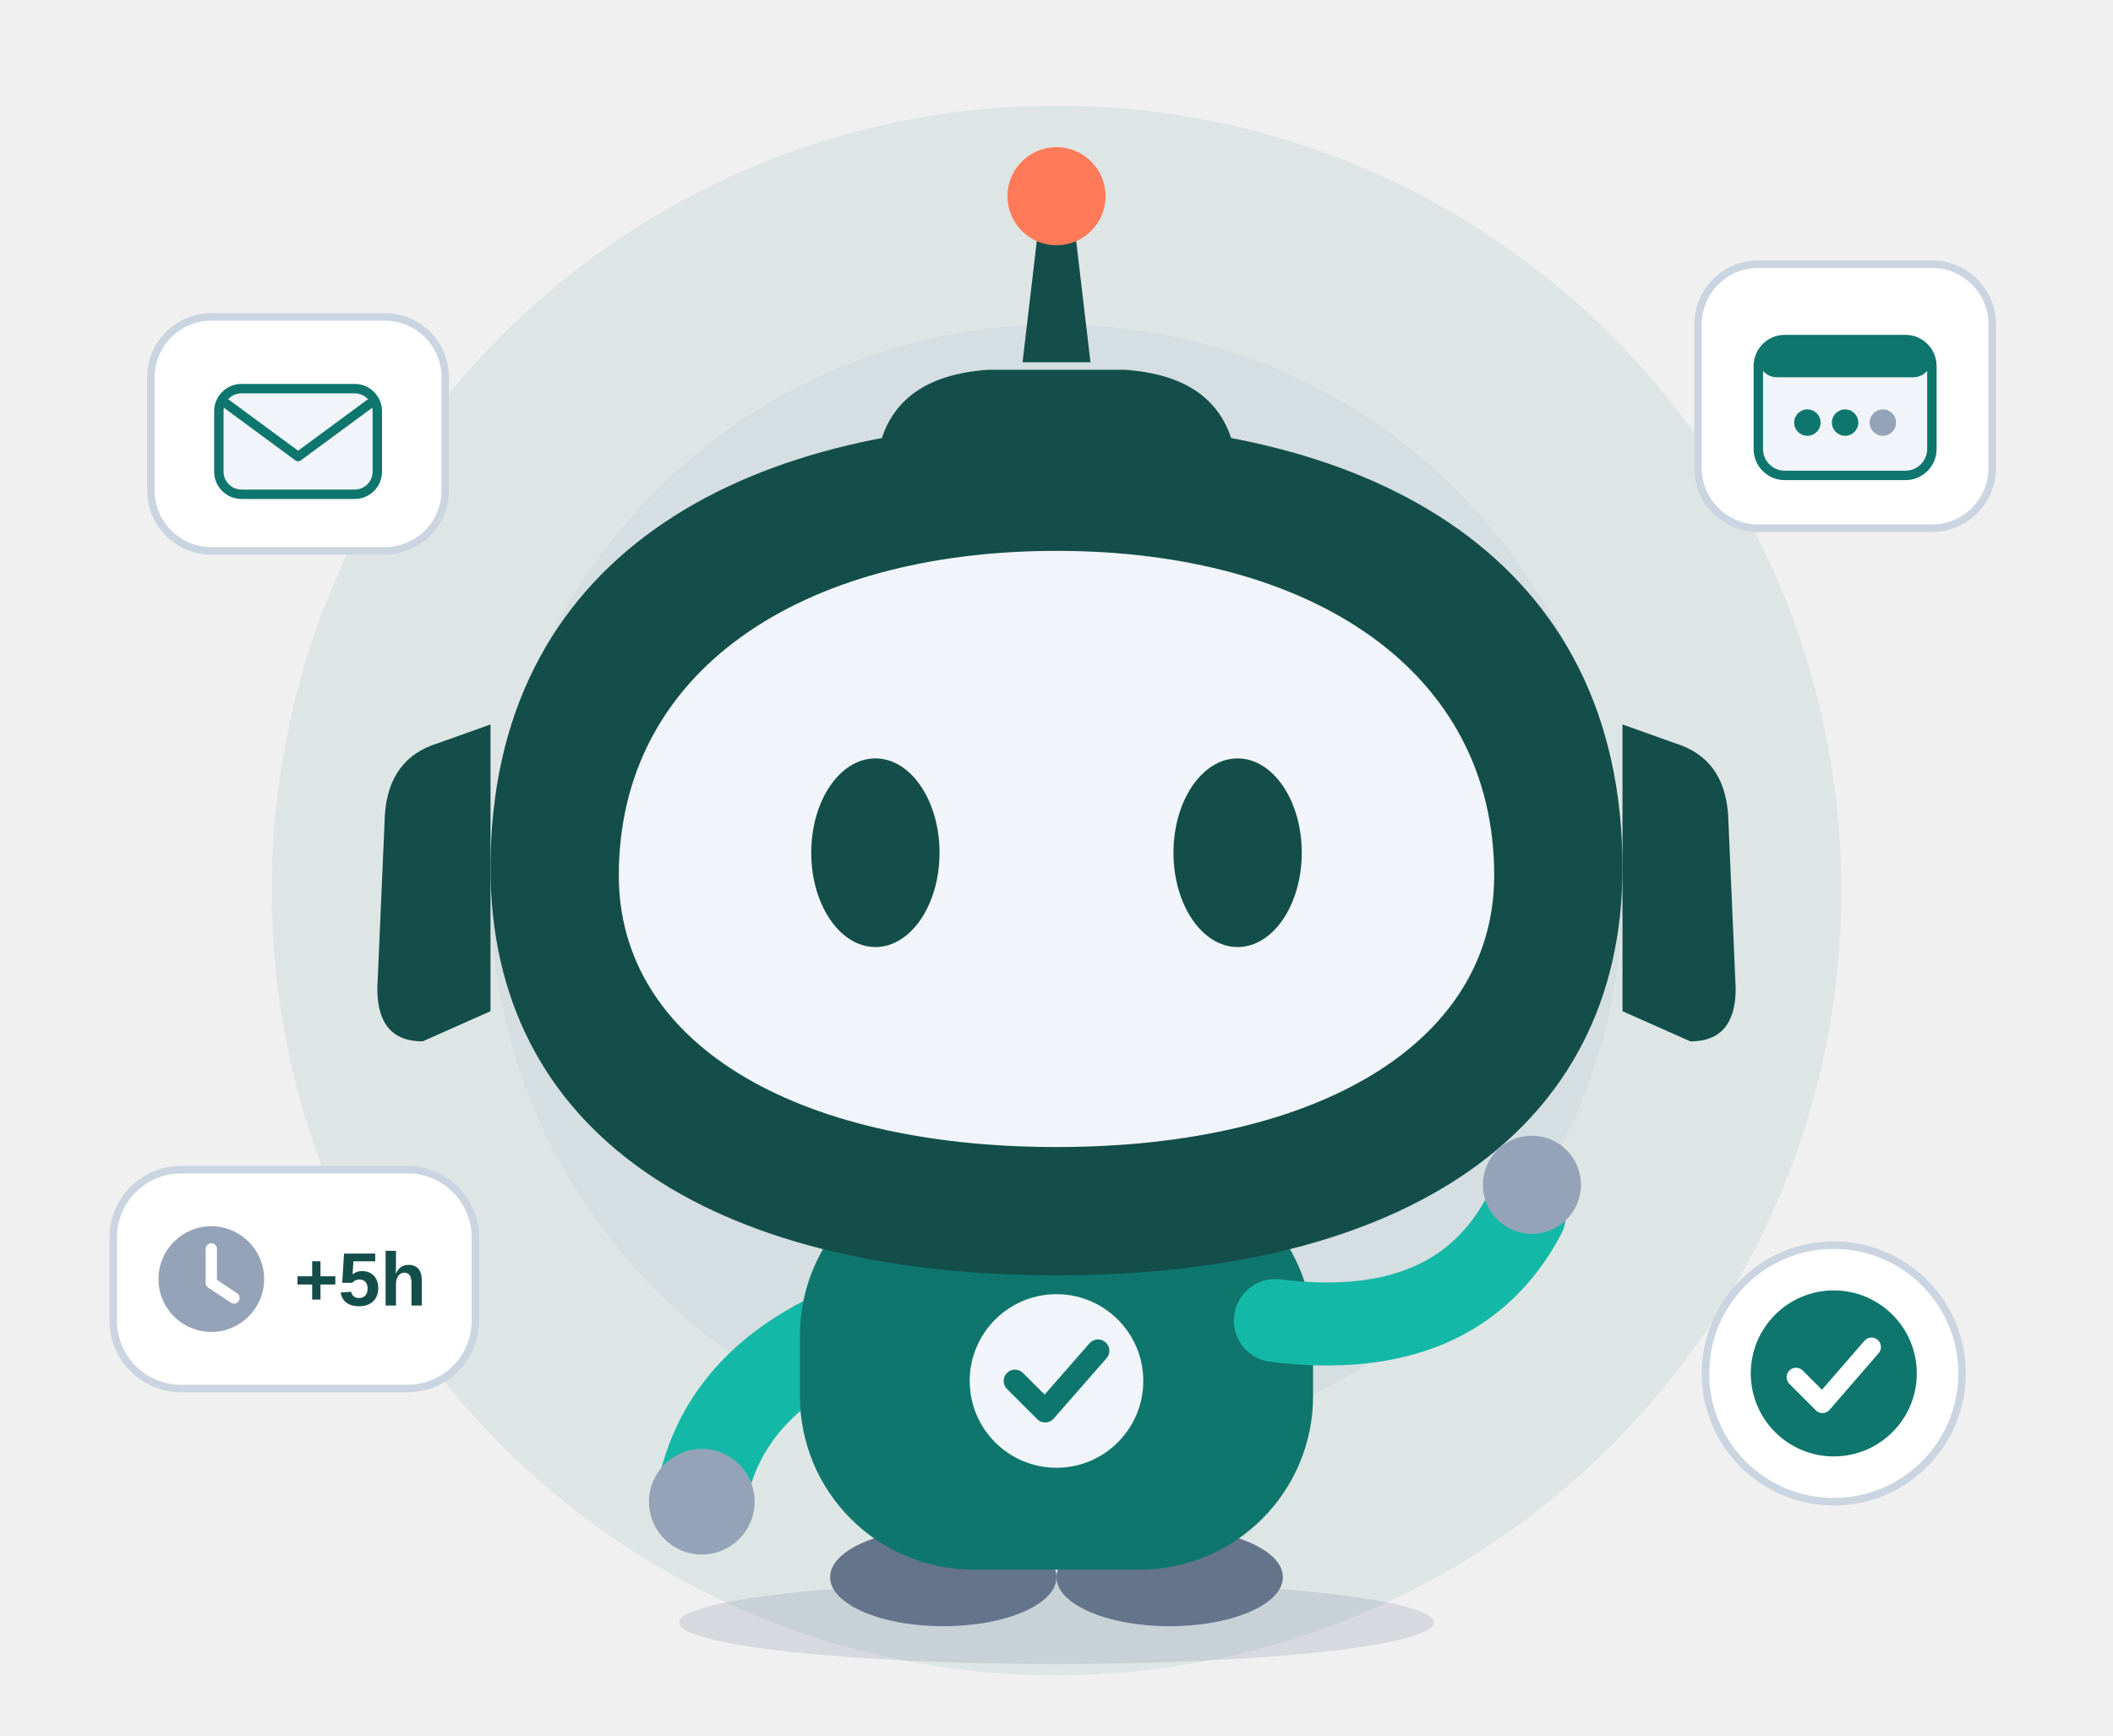
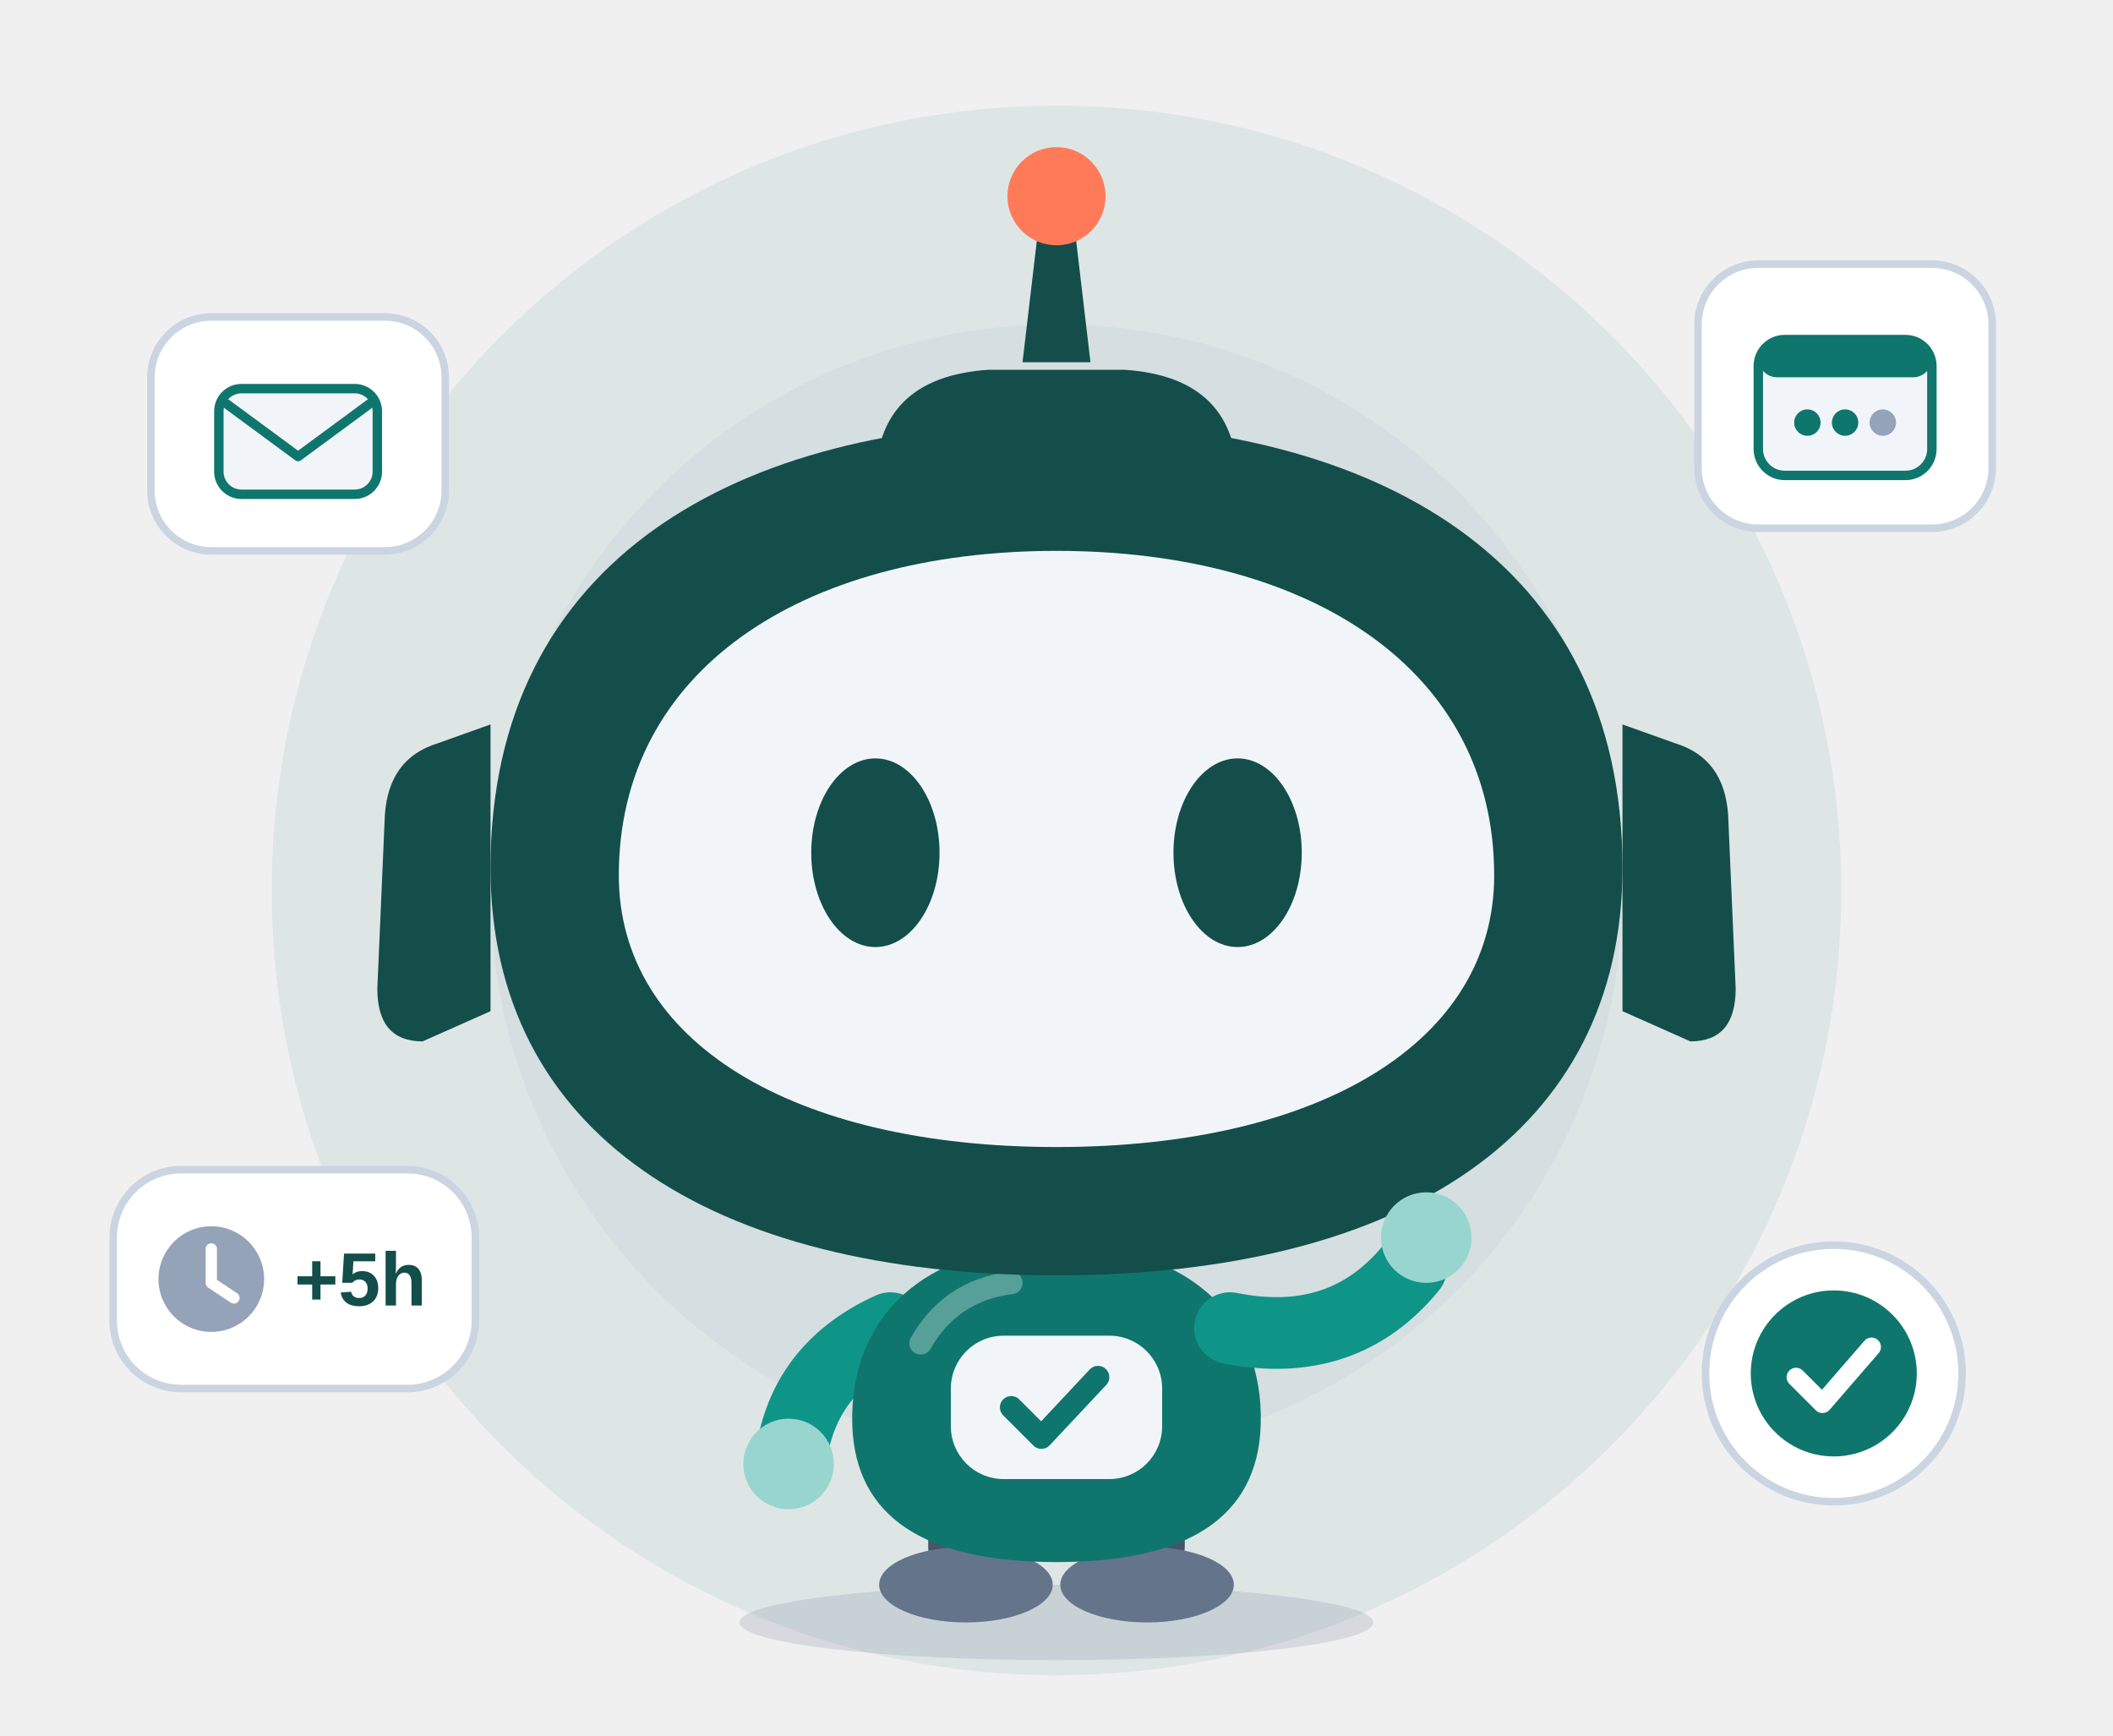
<svg xmlns="http://www.w3.org/2000/svg" viewBox="0 0 560 460" role="img" aria-label="WiseRobot mascot waving, surrounded by email, calendar, tick and hours-saved icons">
  <style>
-     .wave { transform-origin: 338px 350px; animation: wave 2.4s ease-in-out infinite; }
+     .wave { transform-origin: 326px 352px; animation: wave 2.4s ease-in-out infinite; }
    .blink { transform-box: fill-box; transform-origin: center; animation: blink 5s infinite; }
    .bob { animation: bob 3.6s ease-in-out infinite; }
    .bob2 { animation: bob 4.4s ease-in-out infinite reverse; }
    .ball { animation: pulse 2s ease-in-out infinite; transform-box: fill-box; transform-origin: center; }
-     @keyframes wave { 0%,100% { transform: rotate(0deg); } 50% { transform: rotate(-10deg); } }
+     @keyframes wave { 0%,100% { transform: rotate(0deg); } 50% { transform: rotate(-18deg); } }
    @keyframes blink { 0%,92%,100% { transform: scaleY(1); } 95% { transform: scaleY(0.1); } }
    @keyframes bob { 0%,100% { transform: translateY(0); } 50% { transform: translateY(-9px); } }
    @keyframes pulse { 0%,100% { transform: scale(1); } 50% { transform: scale(1.25); } }
    @media (prefers-reduced-motion: reduce) { .wave,.blink,.bob,.bob2,.ball { animation: none; } }
  </style>
  <circle cx="280" cy="236" r="208" fill="#0f766e" fill-opacity="0.08" />
  <circle cx="280" cy="236" r="150" fill="#94a3b8" fill-opacity="0.12" />
  <g class="bob">
    <g transform="translate(40,84)">
      <rect width="78" height="62" rx="16" fill="#fff" stroke="#cbd5e1" stroke-width="2" />
      <rect x="18" y="19" width="42" height="28" rx="6" fill="#f1f5f9" stroke="#0f766e" stroke-width="2.5" />
      <path d="M20 23l19 14 19-14" fill="none" stroke="#0f766e" stroke-width="2.5" stroke-linecap="round" stroke-linejoin="round" />
    </g>
  </g>
  <g class="bob2">
    <g transform="translate(450,70)">
      <rect width="78" height="70" rx="16" fill="#fff" stroke="#cbd5e1" stroke-width="2" />
      <rect x="16" y="20" width="46" height="36" rx="7" fill="#f1f5f9" stroke="#0f766e" stroke-width="2.5" />
      <rect x="16" y="20" width="46" height="10" rx="5" fill="#0f766e" />
      <circle cx="29" cy="42" r="3.5" fill="#0f766e" />
      <circle cx="39" cy="42" r="3.5" fill="#0f766e" />
      <circle cx="49" cy="42" r="3.5" fill="#94a3b8" />
    </g>
  </g>
  <g class="bob">
    <g transform="translate(452,330)">
      <circle cx="34" cy="34" r="34" fill="#fff" stroke="#cbd5e1" stroke-width="2" />
      <circle cx="34" cy="34" r="22" fill="#0f766e" />
      <path d="M24 35l7 7 13-15" fill="none" stroke="#fff" stroke-width="5" stroke-linecap="round" stroke-linejoin="round" />
    </g>
  </g>
  <g class="bob2">
    <g transform="translate(30,310)">
      <rect width="96" height="58" rx="18" fill="#fff" stroke="#cbd5e1" stroke-width="2" />
      <circle cx="26" cy="29" r="14" fill="#94a3b8" />
      <path d="M26 21v9l6 4" fill="none" stroke="#fff" stroke-width="3" stroke-linecap="round" stroke-linejoin="round" />
      <text x="48" y="36" font-family="Plus Jakarta Sans, Arial, sans-serif" font-weight="800" font-size="20" fill="#134e4a">+5h</text>
    </g>
  </g>
-   <ellipse cx="280" cy="430" rx="100" ry="11" fill="#64748b" fill-opacity="0.18" />
-   <ellipse cx="250" cy="418" rx="30" ry="13" fill="#64748b" />
-   <ellipse cx="310" cy="418" rx="30" ry="13" fill="#64748b" />
-   <path d="M226 352 Q192 366 186 396" fill="none" stroke="#14b8a6" stroke-width="24" stroke-linecap="round" />
-   <circle cx="186" cy="398" r="14" fill="#94a3b8" />
-   <rect x="212" y="308" width="136" height="108" rx="46" fill="#0f766e" />
-   <circle cx="280" cy="366" r="23" fill="#f1f5f9" />
-   <path d="M269 366l8 8 14-16" fill="none" stroke="#0f766e" stroke-width="6" stroke-linecap="round" stroke-linejoin="round" />
+   <ellipse cx="280" cy="430" rx="84" ry="10" fill="#64748b" fill-opacity="0.18" />
+   <rect x="246" y="398" width="26" height="22" rx="10" fill="#475569" />
+   <rect x="288" y="398" width="26" height="22" rx="10" fill="#475569" />
+   <ellipse cx="256" cy="420" rx="23" ry="10" fill="#64748b" />
+   <ellipse cx="304" cy="420" rx="23" ry="10" fill="#64748b" />
+   <path d="M236 352 Q214 362 210 384" fill="none" stroke="#0f9488" stroke-width="19" stroke-linecap="round" />
+   <circle cx="209" cy="388" r="12" fill="#99d5cf" />
+   <rect x="262" y="322" width="36" height="22" rx="8" fill="#134e4a" />
+   <path d="M280 330 C318 330 336 352 334 380 C332 404 312 414 280 414 C248 414 228 404 226 380 C224 352 242 330 280 330 Z" fill="#0f766e" />
+   <path d="M244 356 Q252 342 268 340" fill="none" stroke="#fff" stroke-opacity="0.3" stroke-width="6" stroke-linecap="round" />
+   <rect x="252" y="354" width="56" height="38" rx="14" fill="#f1f5f9" />
+   <path d="M268 373l8 8 15-16" fill="none" stroke="#0f766e" stroke-width="6" stroke-linecap="round" stroke-linejoin="round" />
  <path d="M271 96 L289 96 L285 62 L275 62 Z" fill="#134e4a" />
  <circle class="ball" cx="280" cy="52" r="13" fill="#ff7a59" />
  <path d="M130 192 L116 197 Q103 201 102 216 L100 262 Q100 276 112 276 L130 268 Z" fill="#134e4a" />
  <path d="M430 192 L444 197 Q457 201 458 216 L460 262 Q460 276 448 276 L430 268 Z" fill="#134e4a" />
  <path d="M232 128 Q232 100 262 98 L298 98 Q328 100 328 128 Z" fill="#134e4a" />
  <path d="M130 230 C130 148 196 112 280 112 C364 112 430 148 430 230 C430 300 372 338 280 338 C188 338 130 300 130 230 Z" fill="#134e4a" />
  <path d="M164 232 C164 178 212 146 280 146 C348 146 396 178 396 232 C396 276 350 304 280 304 C210 304 164 276 164 232 Z" fill="#f1f5f9" />
  <ellipse class="blink" cx="232" cy="226" rx="17" ry="25" fill="#134e4a" />
  <ellipse class="blink" cx="328" cy="226" rx="17" ry="25" fill="#134e4a" />
  <g class="wave">
-     <path d="M338 350 Q386 356 404 322" fill="none" stroke="#14b8a6" stroke-width="22" stroke-linecap="round" />
-     <circle cx="406" cy="314" r="13" fill="#94a3b8" />
+     <path d="M326 352 Q356 358 374 336" fill="none" stroke="#0f9488" stroke-width="19" stroke-linecap="round" />
+     <circle cx="378" cy="328" r="12" fill="#99d5cf" />
  </g>
</svg>
